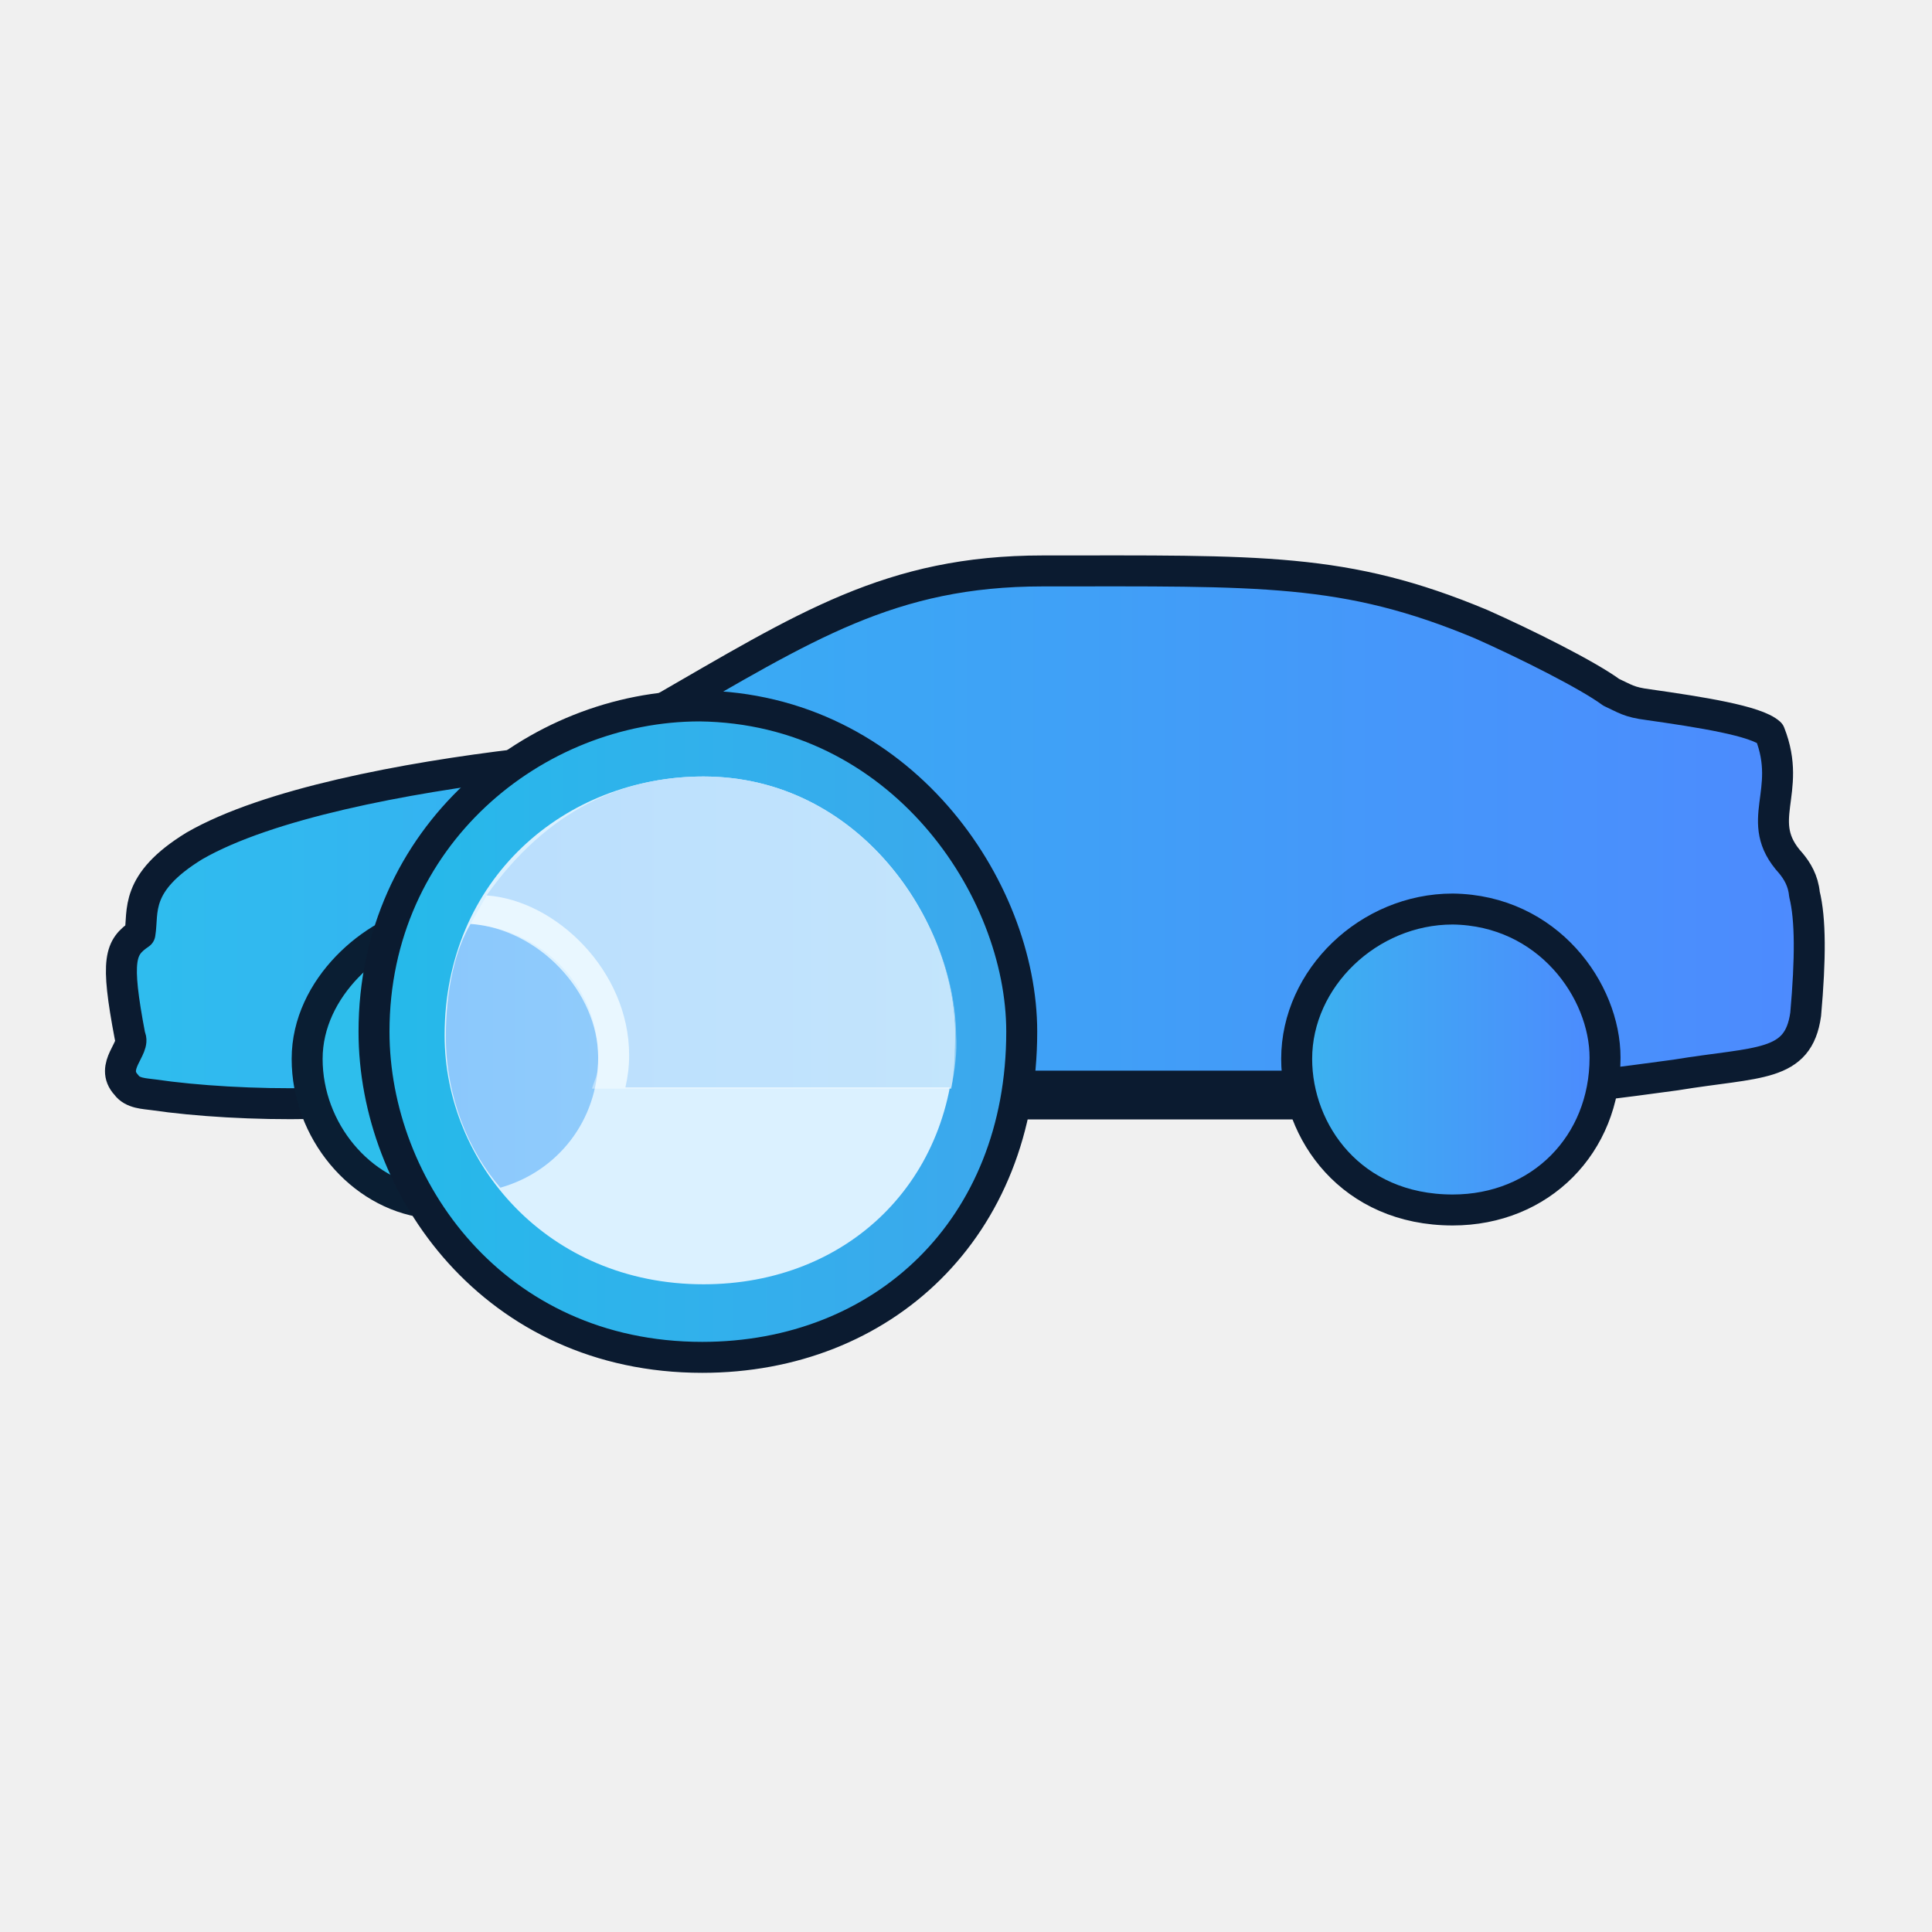
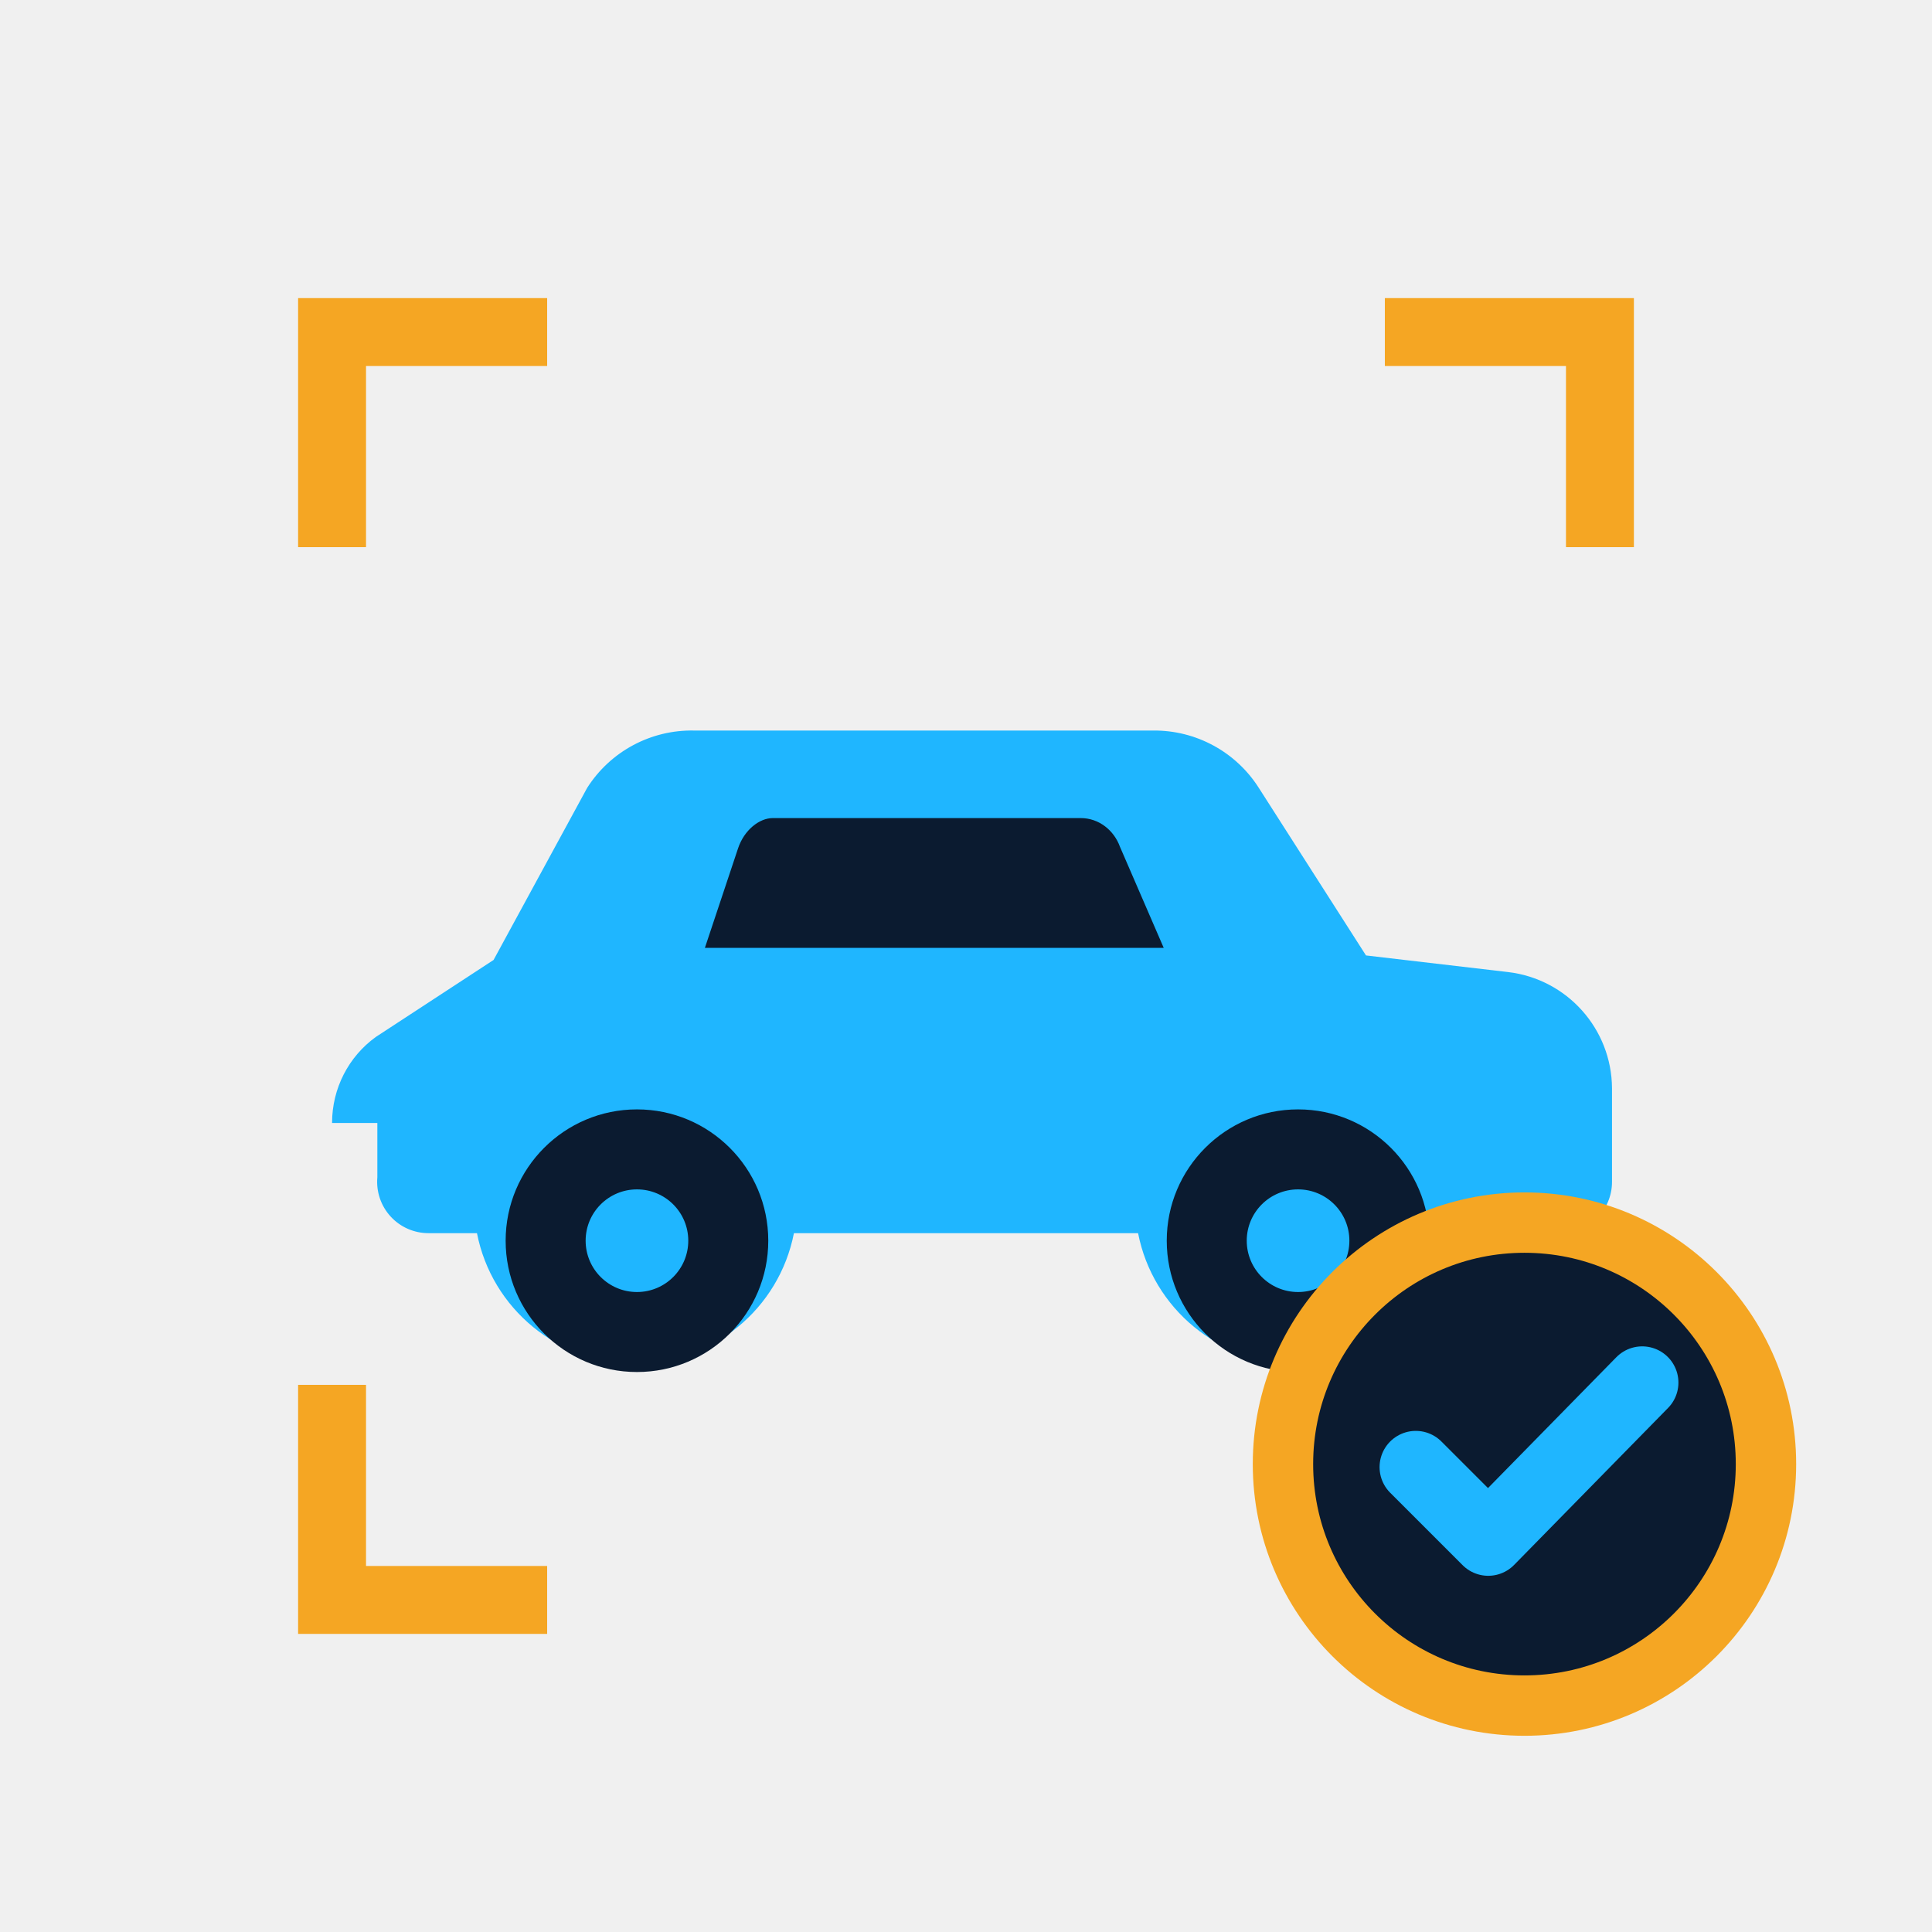
- <svg xmlns="http://www.w3.org/2000/svg" viewBox="0 0 156 156" role="img" aria-label="Danos Aparentes">
-   <g transform="translate(0.2, 36.8)">
-     <style type="text/css">.cls-0 {fill:#DBF1FF;}
- .cls-1 {fill:url(#da-icon-g1);stroke:#0B1B30;stroke-width:2.5;stroke-linecap:round;stroke-linejoin:round;}
- .cls-2 {fill:none;stroke:#0B1B30;stroke-width:2.779;stroke-linecap:round;stroke-linejoin:round;}
- .cls-3 {fill:#2EBEEC;stroke:#0A1E33;stroke-width:2.5;stroke-linecap:round;stroke-linejoin:round;}
- .cls-4 {fill:none;stroke:#606B78;stroke-width:2.5;stroke-miterlimit:10;}
- .cls-5 {fill:url(#da-icon-g2);stroke:#0B1B30;stroke-width:2.5;stroke-linecap:round;stroke-linejoin:round;}
- .cls-6 {fill:#2FB2EC;stroke:#0B1B30;stroke-width:2.356;stroke-linecap:round;stroke-linejoin:round;}
- .cls-7 {fill:url(#da-icon-g3);}
- .cls-8 {opacity:0.4;fill:#FFFFFF;}
- .cls-9 {fill:url(#da-icon-g4);stroke:#0B1B30;stroke-width:2.5;stroke-linecap:round;stroke-linejoin:round;}</style>
-     <linearGradient id="da-icon-g1" x1="12.26" x2="146.1" y1="34.15" y2="34.15" gradientUnits="userSpaceOnUse">
-       <stop stop-color="#2FBCEE" offset="0" />
-       <stop stop-color="#4D8AFE" offset="1" />
-     </linearGradient>
-     <path class="cls-1" d="m41.8 24.9c-9.3 1.1-20.4 3.2-26.3 6.6-4.9 3-4.1 5.3-4.4 7.1-1.6 1.1-2 2-0.8 8.3 0.5 0.9-1.7 2.4-0.3 3.9 0.5 0.7 1.5 0.7 2.2 0.8 3.4 0.5 8.2 0.8 12.8 0.7l20.1-12.3-3.3-15.1zm11.2-4.3c11.8-6.8 18.7-11.3 31-11.3 17.6 0 24.4-0.3 35.4 4.3 3.6 1.6 8.6 4.1 10.5 5.5 1.1 0.5 1.4 0.8 3 1 4.2 0.6 8.7 1.3 9.8 2.3 1.9 4.8-1.4 7.1 1.7 10.5 0.5 0.6 1 1.4 1.1 2.5 0.5 2 0.5 5.2 0.1 9.7-0.6 4.3-3.8 3.8-10.5 4.9-4.5 0.6-9.1 1.3-11.2 0.9h-80.9l10-30.3z" />
-     <path class="cls-3" d="m34.2 37.6c-4.2 0.8-9.6 5.3-9.6 11.1s4.3 10.9 9.6 11.6c7.5 0.9 0-22.7 0-22.7z" />
-     <line class="cls-2" x1="48.5" x2="105.4" y1="52.2" y2="52.2" />
-     <path class="cls-4" d="m36.8 36.7c5.2-0.4 12.6 4.3 12.6 11.8 0 5.1-3.5 10.5-8.9 11.7" />
-     <linearGradient id="da-icon-g2" x1="30.18" x2="82.29" y1="46.79" y2="46.79" gradientUnits="userSpaceOnUse">
-       <stop stop-color="#25BAEA" offset="0" />
-       <stop stop-color="#3DA7ED" offset="1" />
-     </linearGradient>
-     <path class="cls-5" d="m56.3 20.2c-13.3 0-26.3 10.5-26.3 26.3 0 12.6 9.7 26.3 26.5 26.3 14.6 0 25.8-10.4 25.8-26.3 0-11.6-9.8-26.1-26-26.3z" />
-     <path class="cls-0" d="m56.6 25.9c-11.2 0-20.9 8.3-20.9 20.9 0 10.3 8.3 20.1 20.9 20.1 11.7 0 20.3-8.4 20.3-20.2 0-9.1-7.7-20.8-20.3-20.8z" />
-     <linearGradient id="da-icon-g3" x1="35.77" x2="76.9" y1="46.89" y2="46.89" gradientUnits="userSpaceOnUse">
-       <stop stop-color="#8BC8FC" offset="0" />
-       <stop stop-color="#9BD3FA" offset="1" />
-     </linearGradient>
-     <path class="cls-7" d="m37.8 37.8c-1.2 2-2 5.2-2 9.1 0 4.8 1.8 9.2 4.4 12.2 4.6-1.3 7.9-5.4 7.9-10.5 0-5.3-4.8-10.4-10.3-10.8zm18.8-11.9c-6.5 0-12.6 2.7-17.5 9.6 5.6 0.4 11.5 6.1 11.5 12.9 0 0.9-0.1 1.7-0.3 2.6h26.2v0.1h0.1c0.3-1.5 0.3-2.9 0.3-4.4 0-9.1-7.7-20.8-20.3-20.8z" />
-     <path class="cls-8" d="m56.6 25.9c-6.5 0-12.6 2.7-17.5 9.6l-1.3 2.3c5.5 0.4 10.3 4.8 10.3 10.8 0 1.5-0.2 1.5-0.5 2.5h29c0.3-1.5 0.5-2.9 0.4-4.4-0.1-9.1-7.8-20.8-20.4-20.8z" />
-     <linearGradient id="da-icon-g4" x1="104.5" x2="129.4" y1="48.75" y2="48.75" gradientUnits="userSpaceOnUse">
-       <stop stop-color="#3BB3EF" offset="0" />
-       <stop stop-color="#4D8AFE" offset="1" />
-     </linearGradient>
-     <path class="cls-9" d="m117.1 36.6c-6.8 0-12.6 5.6-12.6 12.1 0 5.9 4.4 12.2 12.6 12.2 7.1 0 12.3-5.3 12.3-12.3 0-5.4-4.6-11.9-12.3-12z" />
+ <svg xmlns="http://www.w3.org/2000/svg" viewBox="0 0 64 64" fill="none" role="img" aria-label="Danos Aparentes">
+   <g stroke="#f5a623" stroke-width="2.25" stroke-linecap="square" fill="none">
+     <path d="M11 17V11h6" />
+     <path d="M47 11h6v6" />
+     <path d="M53 47v6h-6" />
+     <path d="M17 53H11v-6" />
  </g>
+   <path fill="#1FB6FF" d="M11 37.2c0-1.15.55-2.2 1.45-2.85l3.9-2.55 3.1-5.7A4.1 4.1 0 0 1 23 24.2h15.2a4.1 4.1 0 0 1 3.5 1.9l3.55 5.55 4.7.55a3.9 3.9 0 0 1 3.45 3.85v3.1a1.7 1.7 0 0 1-1.7 1.7H48.2a5.35 5.35 0 0 1-10.5 0H26.3a5.35 5.35 0 0 1-10.5 0H14.2A1.7 1.7 0 0 1 12.5 39v-1.8z" />
+   <path fill="#0B1B30" d="M24.6 27.1h11.2c.6 0 1.1.4 1.3.95l1.45 3.35H23.35l1.1-3.3c.2-.6.7-1 1.15-1z" />
+   <circle cx="21.1" cy="41.1" r="4.35" fill="#0B1B30" />
+   <circle cx="21.1" cy="41.1" r="1.7" fill="#1FB6FF" />
+   <circle cx="43" cy="41.1" r="4.35" fill="#0B1B30" />
+   <circle cx="43" cy="41.1" r="1.7" fill="#1FB6FF" />
+   <circle cx="50.5" cy="48.5" r="8" fill="#0B1B30" stroke="#f5a623" stroke-width="2" />
+   <path stroke="#1FB6FF" stroke-width="2.4" stroke-linecap="round" stroke-linejoin="round" d="M46.9 48.6l2.4 2.4 5.1-5.2" />
</svg>
